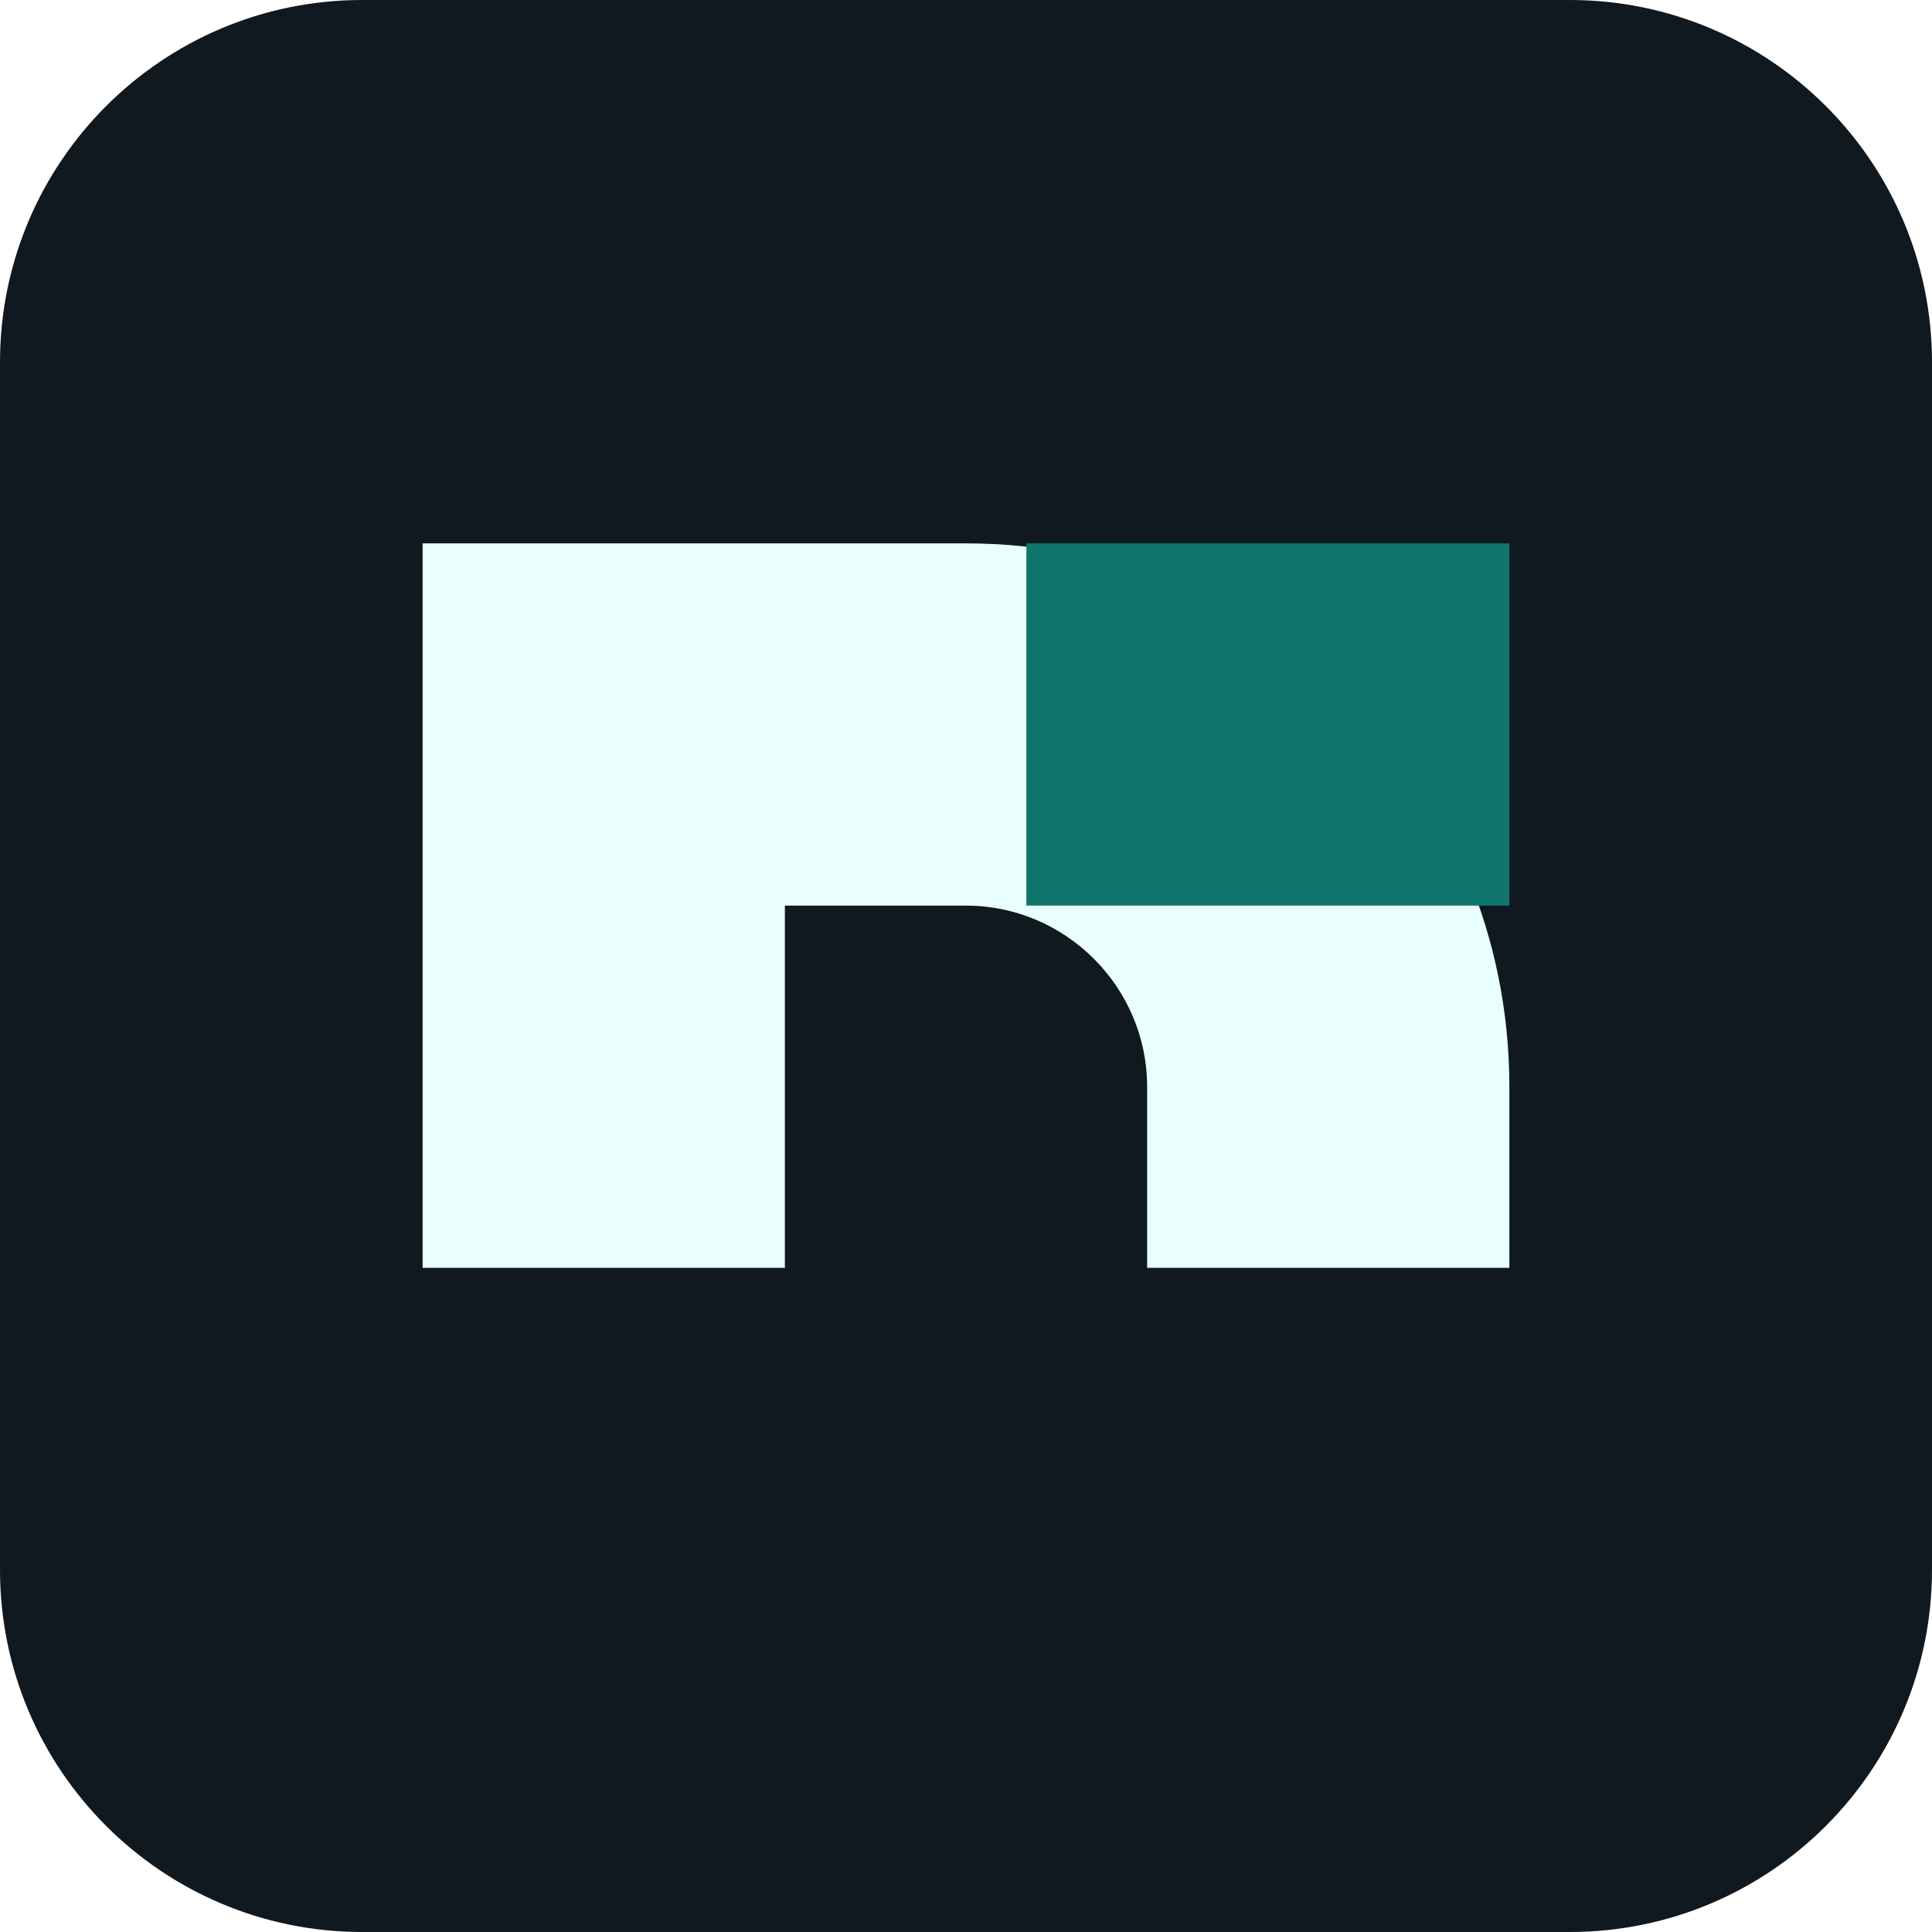
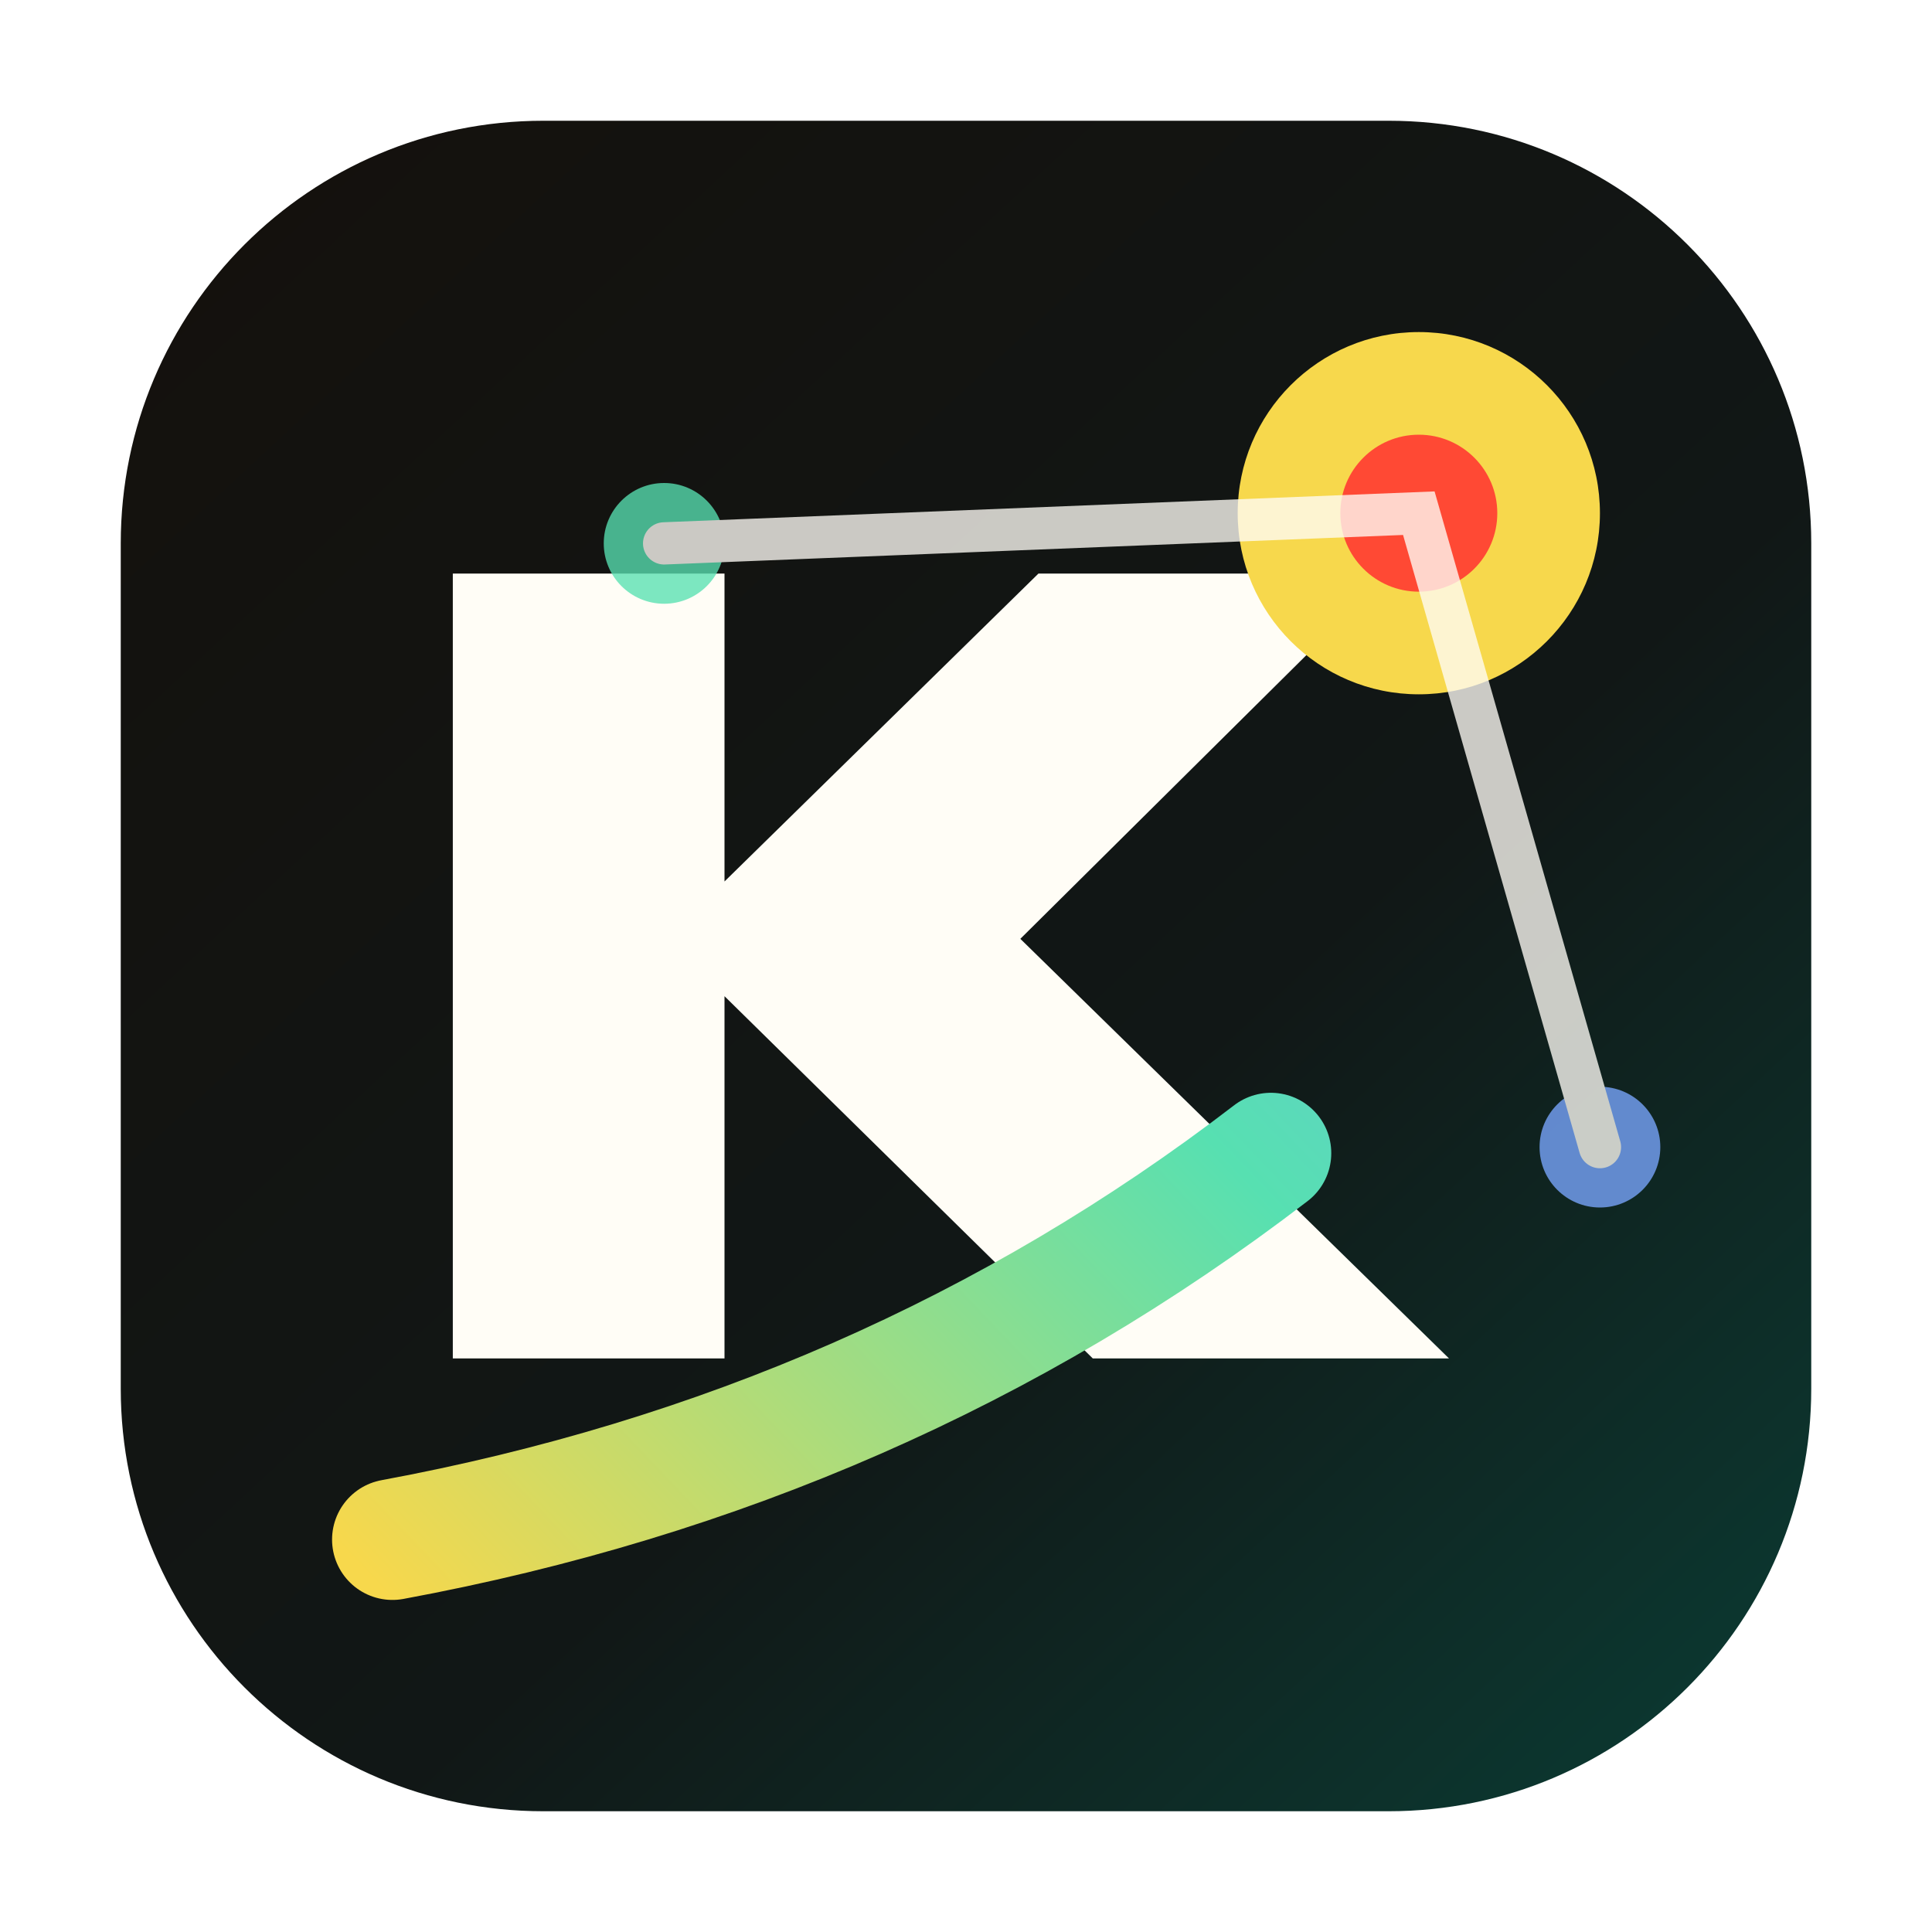
- <svg xmlns="http://www.w3.org/2000/svg" viewBox="0 0 64 64">
-   <rect width="64" height="64" rx="12" fill="#101820" />
-   <path d="M14 42V18h18c10 0 18 8 18 18v6H38v-6c0-3.3-2.7-6-6-6h-6v12H14z" fill="#e8fffb" />
-   <path d="M34 18h16v12H34z" fill="#0f766e" />
+ <svg xmlns="http://www.w3.org/2000/svg" viewBox="0 0 64 64" role="img" aria-label="Kolness">
+   <defs>
+     <linearGradient id="bg" x1="8" y1="6" x2="58" y2="60" gradientUnits="userSpaceOnUse">
+       <stop offset="0" stop-color="#14110d" />
+       <stop offset="0.58" stop-color="#111716" />
+       <stop offset="1" stop-color="#0b3b33" />
+     </linearGradient>
+     <linearGradient id="beam" x1="12" y1="52" x2="54" y2="12" gradientUnits="userSpaceOnUse">
+       <stop offset="0" stop-color="#f7d84c" />
+       <stop offset="0.52" stop-color="#57e0b1" />
+       <stop offset="1" stop-color="#7aa7ff" />
+     </linearGradient>
+   </defs>
+   <rect x="4" y="4" width="56" height="56" rx="14" fill="url(#bg)" />
+   <path d="M15 45V19h9v10.2L34.4 19H46L33.8 31.1 48 45H36.2L24 33v12h-9z" fill="#fffdf6" />
+   <circle cx="47" cy="17" r="6" fill="#f7d84c" />
+   <circle cx="47" cy="17" r="2.6" fill="#ff4934" />
+   <path d="M13 51c10.8-2 20.5-6.2 29.1-12.8" fill="none" stroke="url(#beam)" stroke-width="4" stroke-linecap="round" />
+   <g opacity="0.78">
+     <circle cx="22" cy="18" r="2" fill="#57e0b1" />
+     <circle cx="53" cy="38" r="2" fill="#7aa7ff" />
+     <path d="M22 18 47 17 53 38" fill="none" stroke="#fffdf6" stroke-width="1.4" stroke-linecap="round" />
+   </g>
</svg>
